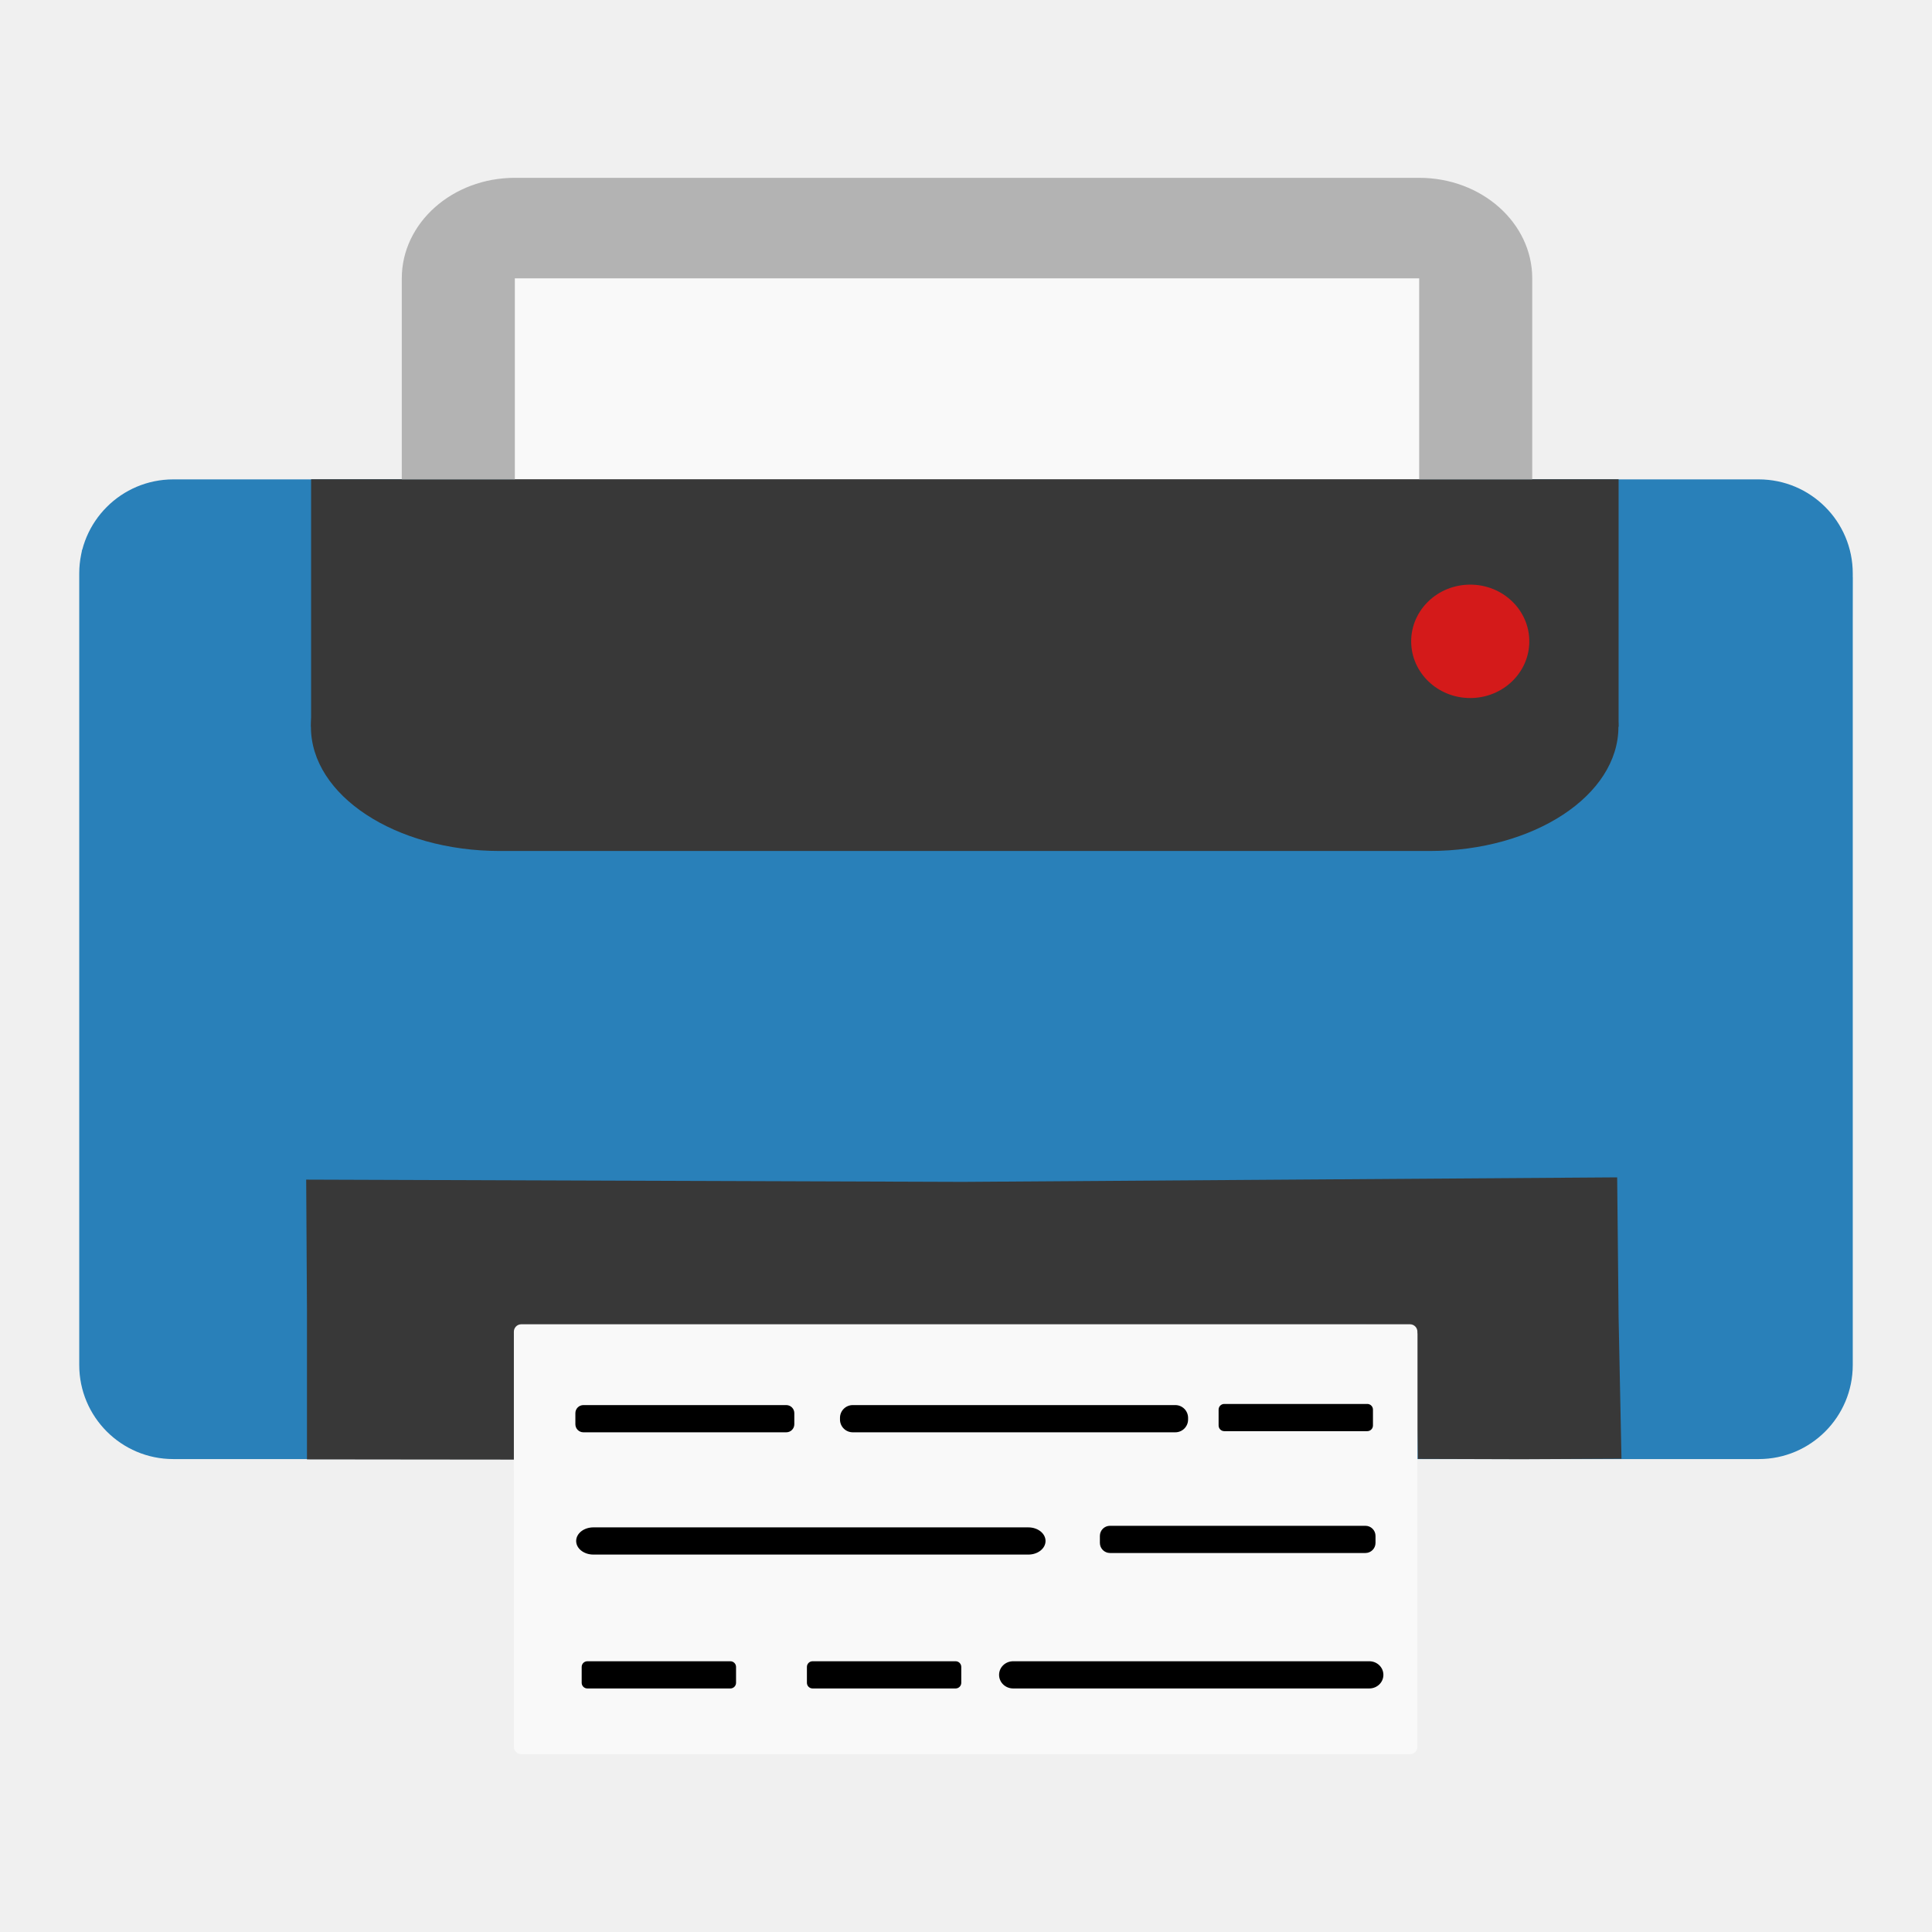
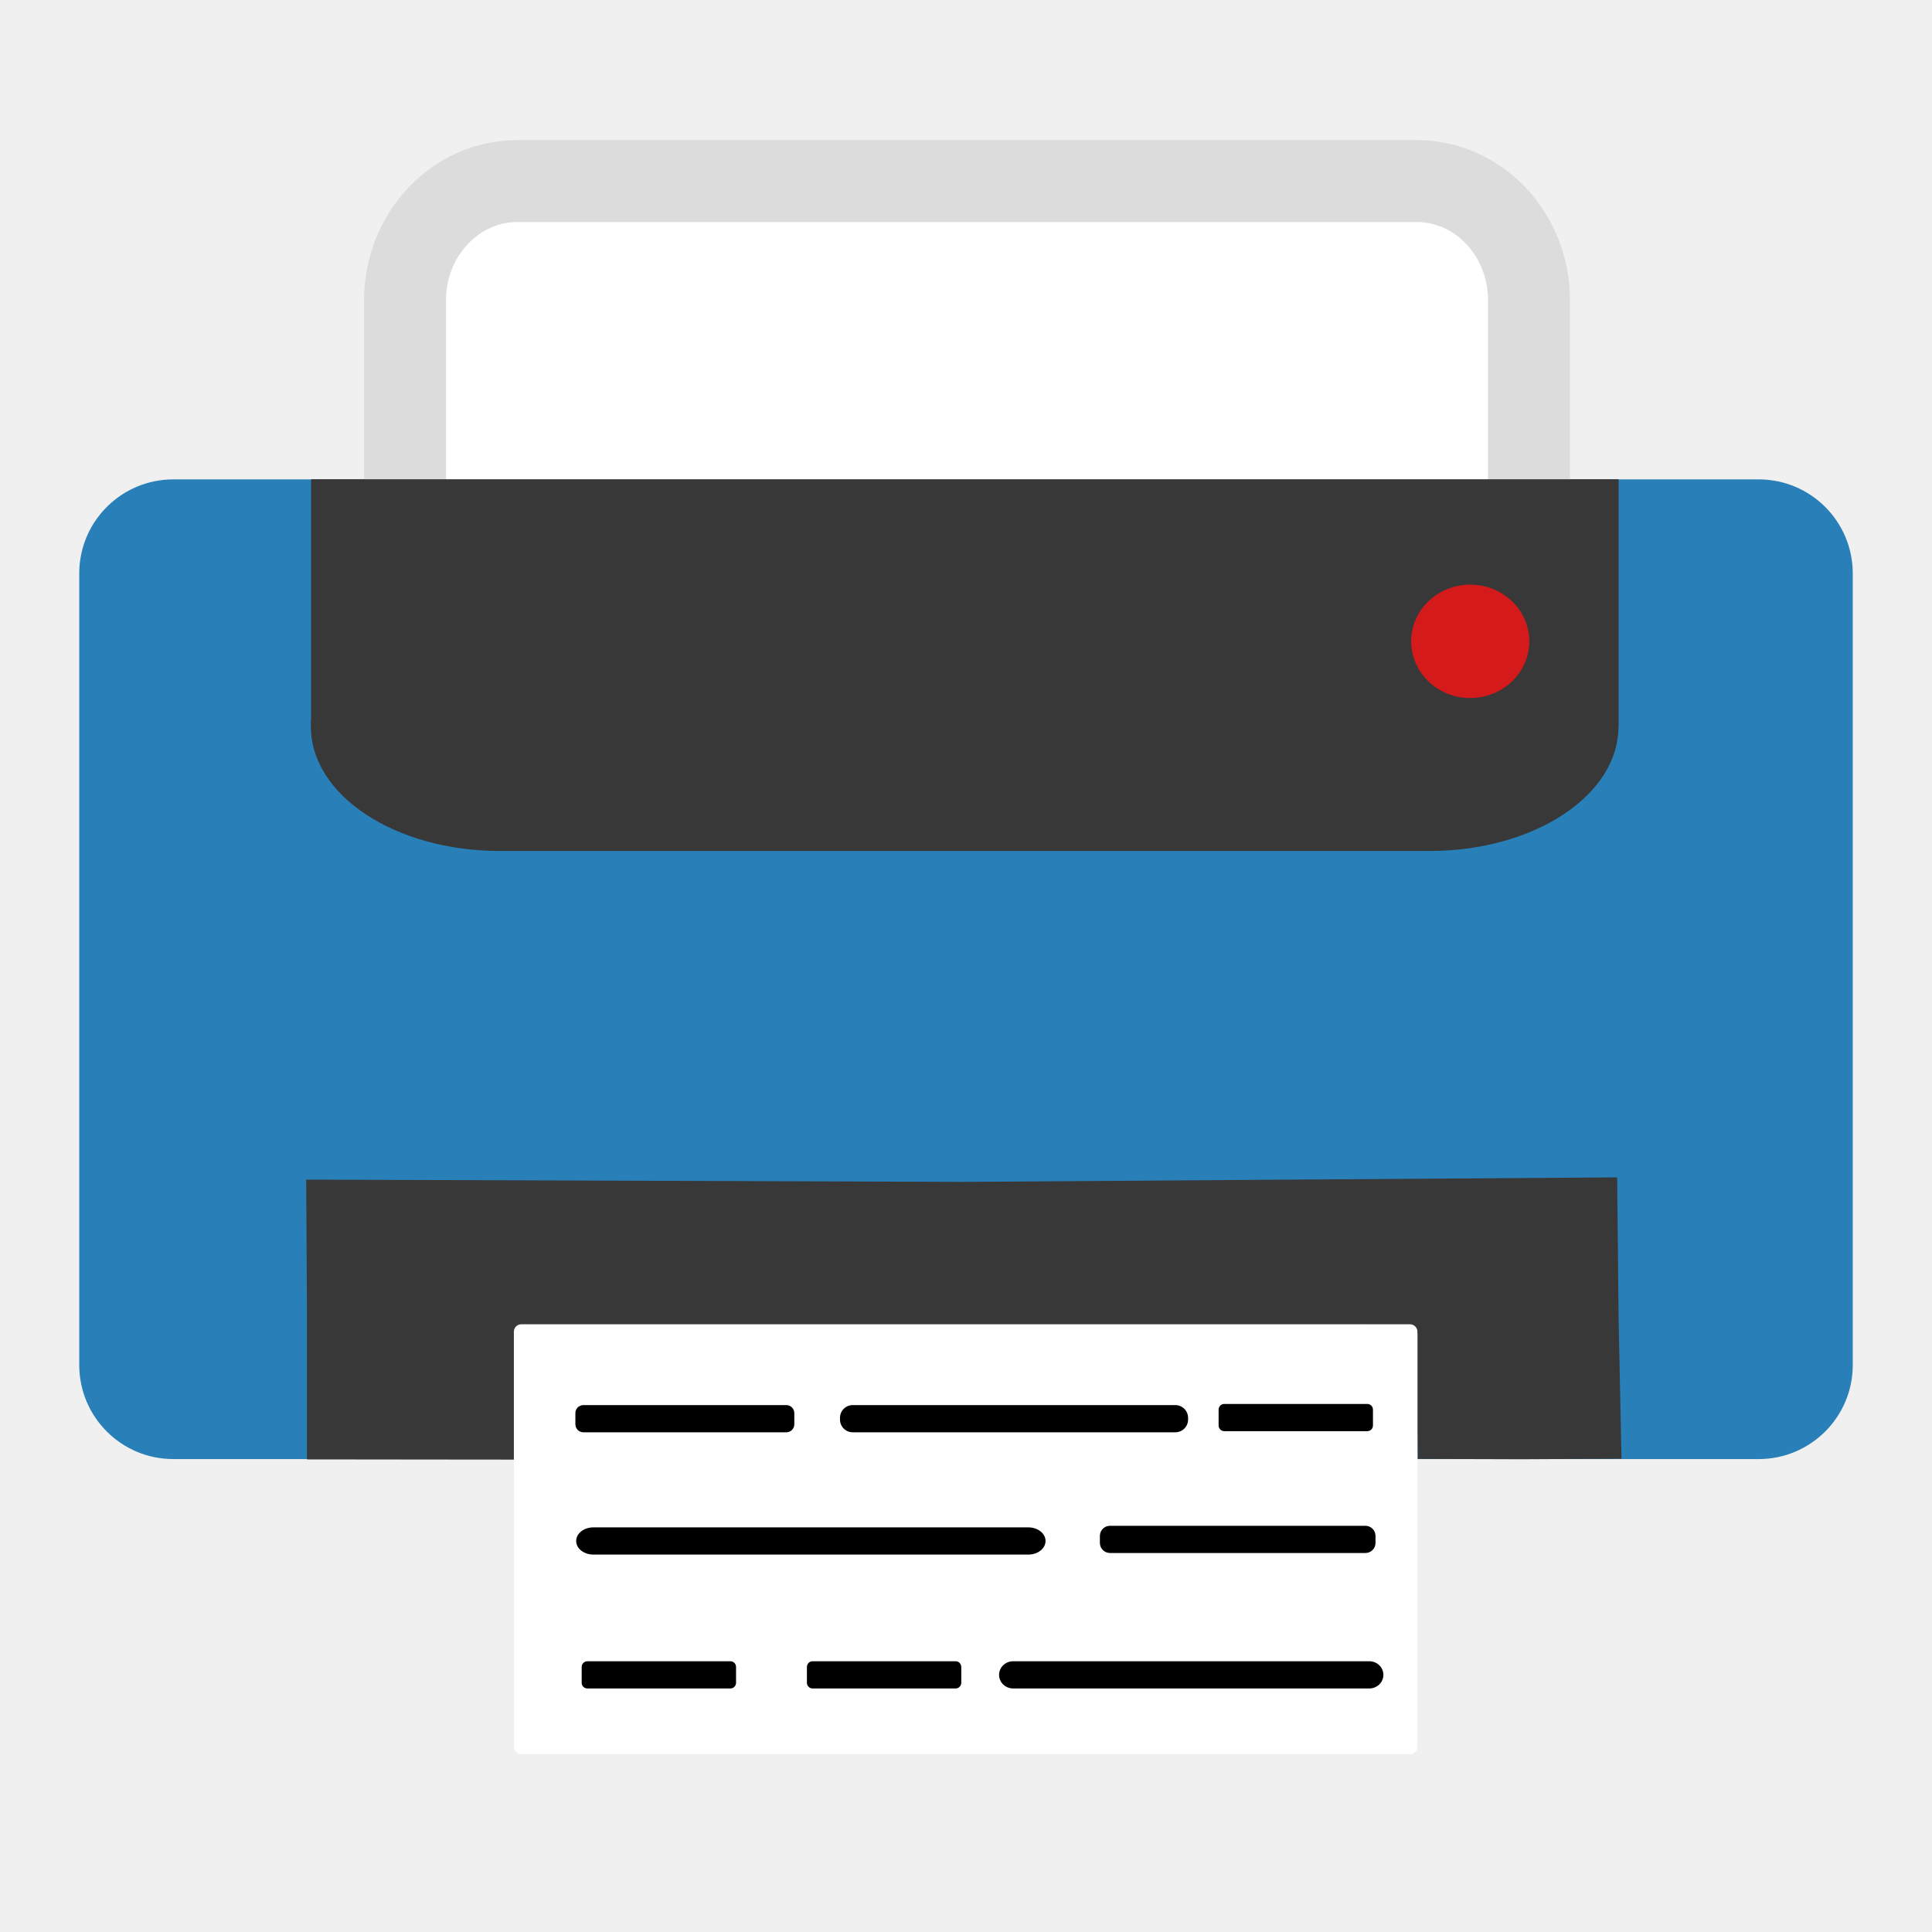
<svg xmlns="http://www.w3.org/2000/svg" id="svg2" version="1.1" width="512" height="512" viewBox="0 0 512 512">
  <defs id="defs6" />
  <g id="g2987" transform="translate(-448.4746,73.49152)">
    <path style="fill:#b0b0af;stroke-width:0.942" d="m 609.533,369.111 c -0.441,-1.147 -0.58,-3.238 -0.308,-4.647 0.447,-2.315 2.277,-2.562 18.956,-2.562 l 18.461,0 0,4.251 0,4.251 -18.153,0.397 c -14.927,0.326 -18.296,0.026 -18.956,-1.688 z" id="path3027" />
    <path style="fill:#b0b0af;stroke-width:0.942" d="m 666.383,369.082 c -0.436,-1.131 -0.569,-3.21 -0.297,-4.619 0.469,-2.428 3.959,-2.562 66.577,-2.562 l 66.082,0 0,4.251 0,4.251 -65.786,0.368 c -56.427,0.316 -65.898,0.076 -66.577,-1.688 z" id="path3025" />
    <path style="fill:#b0b0af;stroke-width:0.942" d="m 608.97,334.272 0,-4.294 40.869,0.376 40.869,0.376 0,3.542 0,3.542 -40.869,0.376 -40.869,0.376 0,-4.294 z" id="path3023" />
    <path style="fill:#b0b0af;stroke-width:0.942" d="m 708.992,336.397 c -0.45,-1.169 -0.45,-3.082 0,-4.251 0.703,-1.827 7.092,-2.125 45.476,-2.125 41.337,0 44.705,0.184 45.303,2.48 1.563,6.006 1.446,6.022 -45.255,6.022 -38.426,0 -44.82,-0.298 -45.523,-2.125 z" id="path3021" />
-     <path style="fill:#b0b0af;stroke-width:0.942" d="m 489.935,311.65 c -6.913,-1.651 -14.597,-8.204 -17.628,-15.034 -2.587,-5.83 -2.684,-10.632 -2.319,-115.024 l 0.381,-108.94 3.389,-4.93 c 1.864,-2.711 5.702,-6.465 8.529,-8.343 4.83,-3.208 6.895,-3.485 34.282,-4.601 16.028,-0.653 112.622,-0.98 214.653,-0.725 204.732,0.511 190.729,-0.147 199.762,9.391 2.317,2.447 4.967,6.523 5.89,9.058 1.229,3.378 1.706,33.19 1.786,111.636 l 0.108,107.027 -3.199,6.303 c -1.869,3.682 -5.76,8.078 -9.36,10.572 l -6.161,4.27 -47.008,0.443 c -37.634,0.355 -47.244,0.072 -48.191,-1.417 -0.651,-1.023 -1.193,-9.037 -1.205,-17.808 l -0.022,-15.948 -119.054,0.362 -119.054,0.362 -0.711,17.002 -0.711,17.002 -44.779,0.219 c -24.628,0.121 -46.849,-0.275 -49.379,-0.88 z" id="path3019" />
    <path style="fill:#b0b0af;stroke-width:0.942" d="m 783.174,116.848 c 6.636,-6.614 3.28,-17.768 -6.047,-20.101 -7.518,-1.881 -16.007,6.581 -14.121,14.074 2.341,9.296 13.532,12.641 20.168,6.027 z" id="path3017" />
    <path style="fill:#b0b0af;stroke-width:0.942" d="m 609.522,305.324 c -0.436,-1.132 -0.569,-3.21 -0.297,-4.62 0.469,-2.426 3.859,-2.562 63.734,-2.562 l 63.239,0 0,4.251 0,4.251 -62.942,0.369 c -53.95,0.316 -63.055,0.075 -63.734,-1.688 z" id="path3015" />
    <path style="fill:#b0b0af;stroke-width:0.942" d="m 755.95,305.346 c -0.44,-1.144 -0.578,-3.233 -0.306,-4.642 0.452,-2.34 2.403,-2.562 22.51,-2.562 l 22.014,0 0,4.251 0,4.251 -21.709,0.391 c -18.027,0.325 -21.845,0.039 -22.51,-1.688 z" id="path3013" />
-     <path style="fill:#13b4e5;stroke-width:0.942" d="m 490.269,312.276 c -4.277,-1.719 -9.588,-3.852 -12.935,-7.559 -2.549,-2.823 -4.311,-6.283 -5.605,-9.74 -2.956,-7.9 -1.322,-9.77 -1.341,-113.187 l -0.227,-109.365 2.872,-3.872 c 3.144,-4.238 10.712,-12.028 18.727,-12.725 8.011,-0.697 417.793,-2.482 425.907,-0.324 11.156,2.392 15.551,7.733 18.249,14.511 l 3.498,9.507 -0.313,103.068 0,106.616 -4.414,7.89 c -2.34,4.182 -5.515,8.266 -9.134,10.662 l -5.763,3.815 -46.306,0 -46.306,0 -0.404,-16.261 c -0.224,-8.999 -1.095,-17.093 -1.951,-18.125 -1.253,-1.51 -23.968,-1.859 -119.716,-1.842 -64.993,0.012 -118.948,0.516 -119.899,1.121 -1.161,0.737 -1.862,6.69 -2.132,18.103 l -0.403,17.004 -45.489,0.276 c -27.492,0.167 -44.792,1.282 -46.914,0.429 z M 784.265,117.808 c 5.627,-5.874 5.385,-14.345 -0.554,-19.342 -6.119,-5.149 -13.034,-4.971 -18.48,0.475 -5.446,5.446 -5.624,12.361 -0.475,18.48 3.04,3.613 4.725,4.374 9.685,4.374 4.723,0 6.82,-0.851 9.824,-3.987 z" id="path2999" />
    <path style="fill:#000000;fill-opacity:0;stroke-width:0.942" d="m 488.345,310.771 c -6.773,-2.733 -12.007,-7.625 -14.72,-13.757 -1.53,-3.46 -2.473,-6.6 -2.095,-6.978 0.378,-0.378 1.419,1.528 2.313,4.237 2.147,6.505 5.368,10.037 12.21,13.388 4.941,2.42 7.884,2.683 23.764,2.124 l 18.125,-0.638 0,-32.64 c 0,-19.781 0.58,-33.723 1.472,-35.39 1.442,-2.695 4.887,-2.749 174.566,-2.749 132.733,0 173.492,0.398 174.8,1.706 1.231,1.231 1.706,11.086 1.706,35.39 l 0,33.684 18.125,0.592 c 13.561,0.443 19.142,0.095 22.166,-1.38 2.223,-1.085 4.4,-1.613 4.838,-1.175 0.438,0.438 -1.541,1.774 -4.4,2.968 -4.356,1.82 -12.385,2.11 -49.617,1.795 l -44.42,-0.376 -0.404,-16.26 c -0.224,-8.999 -1.095,-17.092 -1.951,-18.123 -1.253,-1.51 -23.968,-1.859 -119.716,-1.842 -64.993,0.012 -118.948,0.516 -119.899,1.12 -1.161,0.737 -1.862,6.69 -2.132,18.102 l -0.403,17.003 -45.489,0.276 c -26.157,0.158 -46.912,-0.299 -48.837,-1.075 z m 439.051,-5.248 c 0,-0.782 1.059,-2.299 2.353,-3.372 6.906,-5.727 6.86,-5.01 7.296,-114.594 0.284,-71.527 -0.057,-103.563 -1.126,-105.56 -0.99,-1.849 -1.059,-3.717 -0.196,-5.259 2.7,-4.825 3.225,16.804 2.782,114.723 l -0.447,98.79 -3.27,6.637 c -3.231,6.559 -7.392,11.42 -7.392,8.636 z m -457.066,-123.302 0.04,-105.186 3.185,-5.959 c 3.84,-7.183 10.43,-12.431 18.205,-14.498 8.116,-2.158 416.75,-2.169 424.863,-0.012 7.377,1.961 14.397,7.258 17.334,13.08 2.113,4.188 1.886,4.077 -2.882,-1.41 -2.847,-3.276 -7.238,-7.031 -9.759,-8.345 -4.286,-2.236 -26.616,-4.796 -26.616,-3.052 0,0.429 2.198,5.149 4.885,10.488 7.475,14.856 9.713,25.571 9.004,43.112 -0.427,10.563 -1.543,17.626 -3.817,24.164 -8.79,25.272 -28.561,45.075 -54.139,54.228 -7.874,2.817 -11.973,3.306 -27.72,3.306 -15.747,0 -19.846,-0.489 -27.72,-3.306 -12.648,-4.526 -23.848,-11.575 -33.12,-20.847 l -7.795,-7.795 -92.91,-0.003 -92.91,-0.003 -8.529,-4.426 c -12.3,-6.383 -18.571,-13.041 -25.282,-26.84 l -5.875,-12.082 -0.588,-30.205 -0.588,-30.205 -15.107,0.009 c -17.933,0.011 -24.143,1.494 -30.838,7.372 -5.428,4.766 -7.769,8.404 -8.961,13.928 -0.423,1.961 -1.136,49.941 -1.583,106.62 l -0.814,103.054 0.04,-105.186 z m 313.935,-64.398 c 5.627,-5.873 5.385,-14.344 -0.554,-19.341 -6.119,-5.149 -13.034,-4.971 -18.48,0.475 -5.446,5.446 -5.624,12.36 -0.475,18.479 3.04,3.612 4.725,4.373 9.685,4.373 4.723,0 6.82,-0.851 9.824,-3.987 z" id="path2997" />
    <rect style="fill:#2980b9;fill-opacity:1;fill-rule:evenodd;stroke:none;stroke-width:0.942" id="rect3838" width="470" height="259.627" x="469.475" y="53.551" rx="24.929" />
    <path style="fill:#383838;stroke-width:0.942" d="m 529.826,273.972 -0.209,-34.852 174.007,0.598 173.416,-1.197 0.381,37.246 0.763,37.318 -26.459,0.13 -27.503,-0.082 -0.363,-19.726 c -0.139,-7.57 0.236,-14.228 -1.09,-15.343 -1.351,-1.136 -25.92,-0.145 -119.851,0.049 l -117.428,0.243 -0.293,13.991 -0.398,20.971 -27.385,-0.028 -27.587,-0.031 z" id="path3014" />
-     <g id="g3858" transform="matrix(1.421544,0,0,1.421544,421.3265,-105.6523)" style="fill:#f9f9f9">
-       <rect rx="1.38" y="269.915" x="114.904" height="79.729" width="168.438" id="rect3800" style="fill:#f9f9f9;fill-opacity:1;fill-rule:evenodd;stroke:none" />
-       <rect rx="1.38" y="269.5" x="114.896" height="28.653" width="168.438" id="rect3800-2" style="fill:#f9f9f9;fill-opacity:1;fill-rule:evenodd;stroke:none" />
+     <g id="g3858" transform="matrix(1.421544,0,0,1.421544,421.3265,-105.6523)" style="fill:#ffffff;fill-opacity:1">
+       <rect rx="1.38" y="269.915" x="114.904" height="79.729" width="168.438" id="rect3800" style="fill:#ffffff;fill-opacity:1;fill-rule:evenodd;stroke:none" />
+       <rect rx="1.38" y="269.5" x="114.896" height="28.653" width="168.438" id="rect3800-2" style="fill:#ffffff;fill-opacity:1;fill-rule:evenodd;stroke:none" />
    </g>
    <path style="fill:#000000;fill-rule:evenodd;stroke:none;stroke-width:0.942;fill-opacity:1" d="M 324.445 372.061 C 323.613 372.061 322.943 372.73 322.943 373.562 L 322.943 377.768 C 322.943 378.6 323.613 379.27 324.445 379.27 L 362.346 379.27 C 363.178 379.27 363.848 378.6 363.848 377.768 L 363.848 373.562 C 363.848 372.73 363.178 372.061 362.346 372.061 L 324.445 372.061 z M 154.613 372.363 C 153.433 372.363 152.482 373.314 152.482 374.494 L 152.482 377.443 C 152.482 378.624 153.433 379.574 154.613 379.574 L 208.371 379.574 C 209.551 379.574 210.502 378.624 210.502 377.443 L 210.502 374.494 C 210.502 373.314 209.551 372.363 208.371 372.363 L 154.613 372.363 z M 225.994 372.363 C 224.118 372.363 222.607 373.873 222.607 375.75 L 222.607 376.186 C 222.607 378.062 224.118 379.574 225.994 379.574 L 311.467 379.574 C 313.343 379.574 314.854 378.062 314.854 376.186 L 314.854 375.75 C 314.854 373.873 313.343 372.363 311.467 372.363 L 225.994 372.363 z M 294.162 404.352 C 292.676 404.352 291.48 405.549 291.48 407.035 L 291.48 408.879 C 291.48 410.365 292.676 411.562 294.162 411.562 L 361.844 411.562 C 363.33 411.562 364.525 410.365 364.525 408.879 L 364.525 407.035 C 364.525 405.549 363.33 404.352 361.844 404.352 L 294.162 404.352 z M 157.26 404.77 C 154.729 404.77 152.691 406.378 152.691 408.375 C 152.691 410.372 154.729 411.979 157.26 411.979 L 272.512 411.979 C 275.042 411.979 277.078 410.372 277.078 408.375 C 277.078 406.378 275.042 404.77 272.512 404.77 L 157.26 404.77 z M 215.344 440.248 C 214.512 440.248 213.842 440.92 213.842 441.752 L 213.842 445.957 C 213.842 446.789 214.512 447.459 215.344 447.459 L 253.246 447.459 C 254.078 447.459 254.748 446.789 254.748 445.957 L 254.748 441.752 C 254.748 440.92 254.078 440.248 253.246 440.248 L 215.344 440.248 z M 268.506 440.248 C 266.434 440.248 264.766 441.856 264.766 443.854 C 264.766 445.851 266.434 447.459 268.506 447.459 L 362.873 447.459 C 364.945 447.459 366.613 445.851 366.613 443.854 C 366.613 441.856 364.945 440.248 362.873 440.248 L 268.506 440.248 z M 155.654 440.25 C 154.822 440.25 154.152 440.92 154.152 441.752 L 154.152 445.957 C 154.152 446.789 154.822 447.459 155.654 447.459 L 193.557 447.459 C 194.389 447.459 195.059 446.789 195.059 445.957 L 195.059 441.752 C 195.059 440.92 194.389 440.25 193.557 440.25 L 155.654 440.25 z " transform="translate(448.4746,-73.49152)" id="rect3862" />
    <rect style="fill:#383838;fill-opacity:1;fill-rule:evenodd;stroke:none;stroke-width:0.942" id="rect3016" width="346.502" height="65.791" x="530.872" y="86.235" rx="50.021" />
-     <rect style="fill:#f9f9f9;fill-opacity:1;fill-rule:evenodd;stroke:none;stroke-width:0.942" id="rect3800-1-0" width="240.657" height="57.242" x="584.279" y="-2.772" rx="1.972" />
+     <path style="fill:#ffffff;fill-opacity:1;fill-rule:evenodd;stroke:#dcdcdc;stroke-width:21.714;stroke-miterlimit:4;stroke-dasharray:none;stroke-opacity:1" d="m 585.596,-25.508 c -16.435,0 -29.786,14.154 -29.786,31.578 V 69.231 h 29.463 c 0.347,0.655 0.956,1.091 1.656,1.091 h 235.359 c 0.7,0 1.308,-0.436 1.655,-1.091 H 853.678 V 6.07 c 0,-17.424 -13.324,-31.578 -29.788,-31.578 z" id="rect3800-1-0" />
    <rect style="fill:#383838;fill-opacity:1;fill-rule:evenodd;stroke:none;stroke-width:0.942" id="rect3016-0" width="346.502" height="65.598" x="530.918" y="53.516" />
    <ellipse style="fill:#d41a1a;fill-opacity:1;fill-rule:evenodd;stroke:#33475c;stroke-width:0;stroke-linecap:round;stroke-linejoin:miter;stroke-miterlimit:4;stroke-dasharray:none;stroke-opacity:1" id="path3003-5" cx="838.103" cy="96.469" rx="15.653" ry="15.027" />
-     <path style="fill:#b3b3b3;stroke-width:0.942" id="path68" d="m 584.911,0.273 239.665,0 0,53.276 29.958,0 0,-53.276 c 0,-14.698 -13.4,-26.638 -29.958,-26.638 l -239.665,0 c -16.529,0 -29.958,11.941 -29.958,26.638 l 0,53.276 29.958,0 0,-53.276" />
  </g>
</svg>
